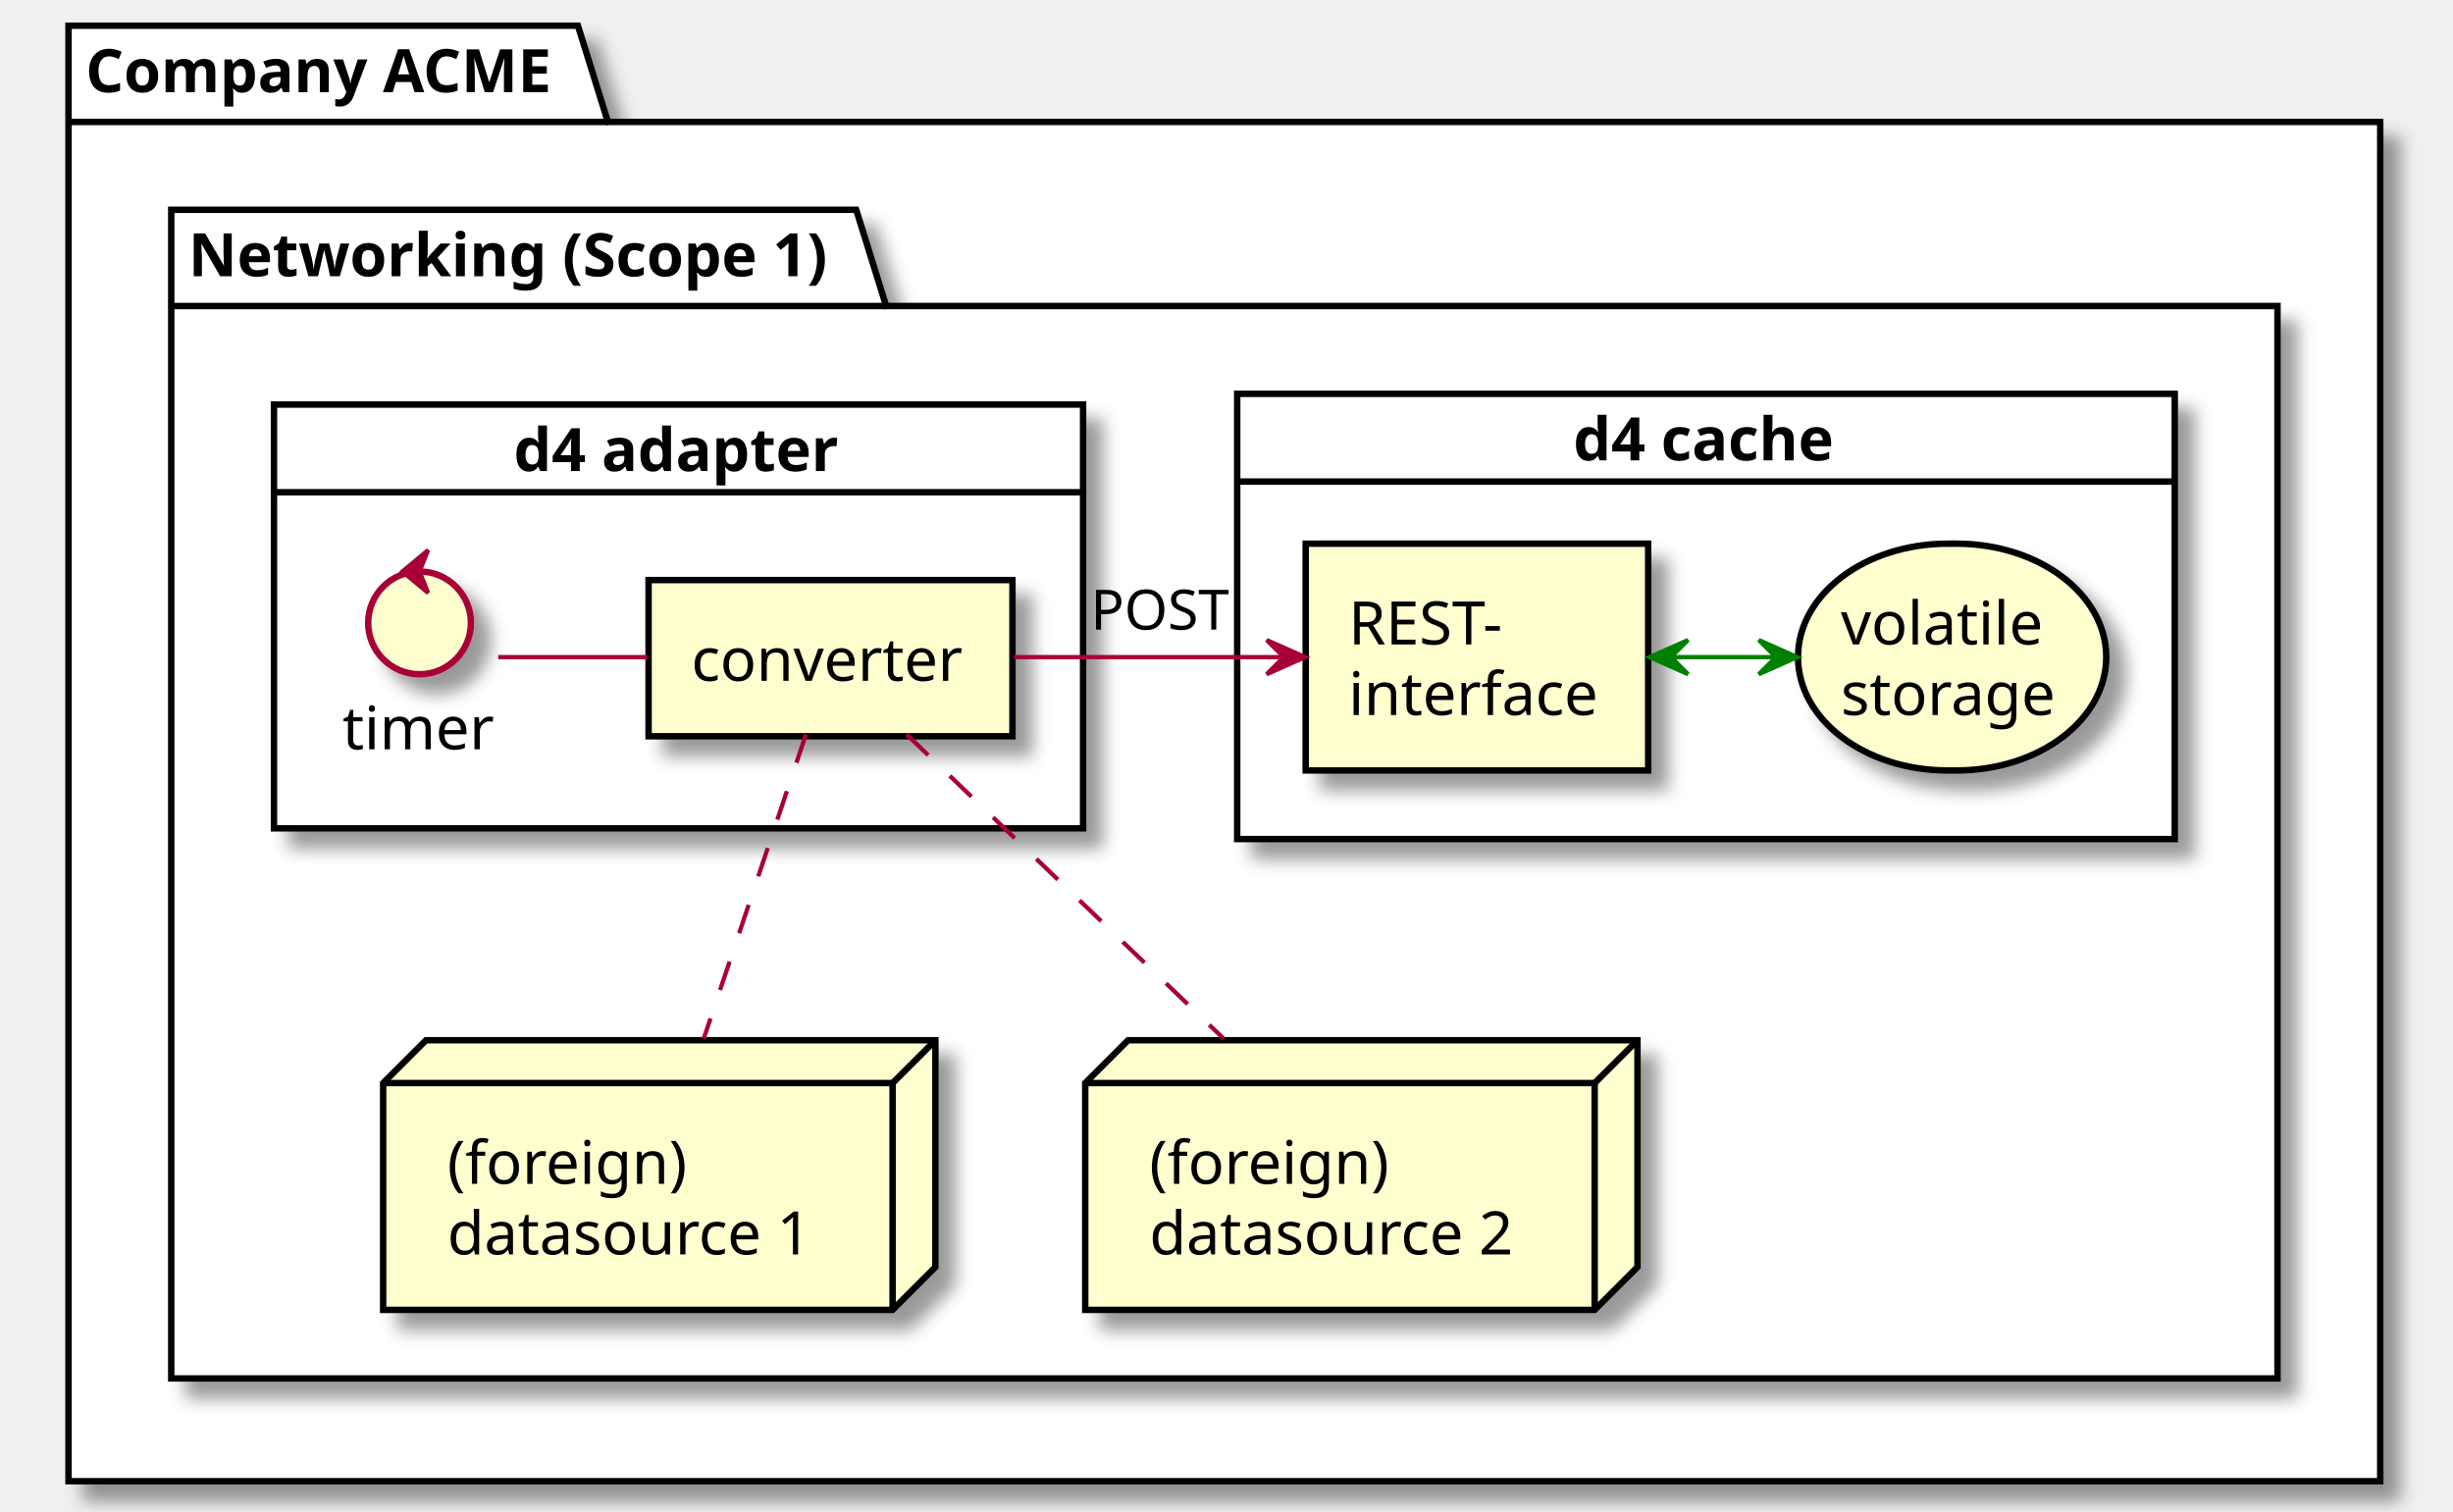
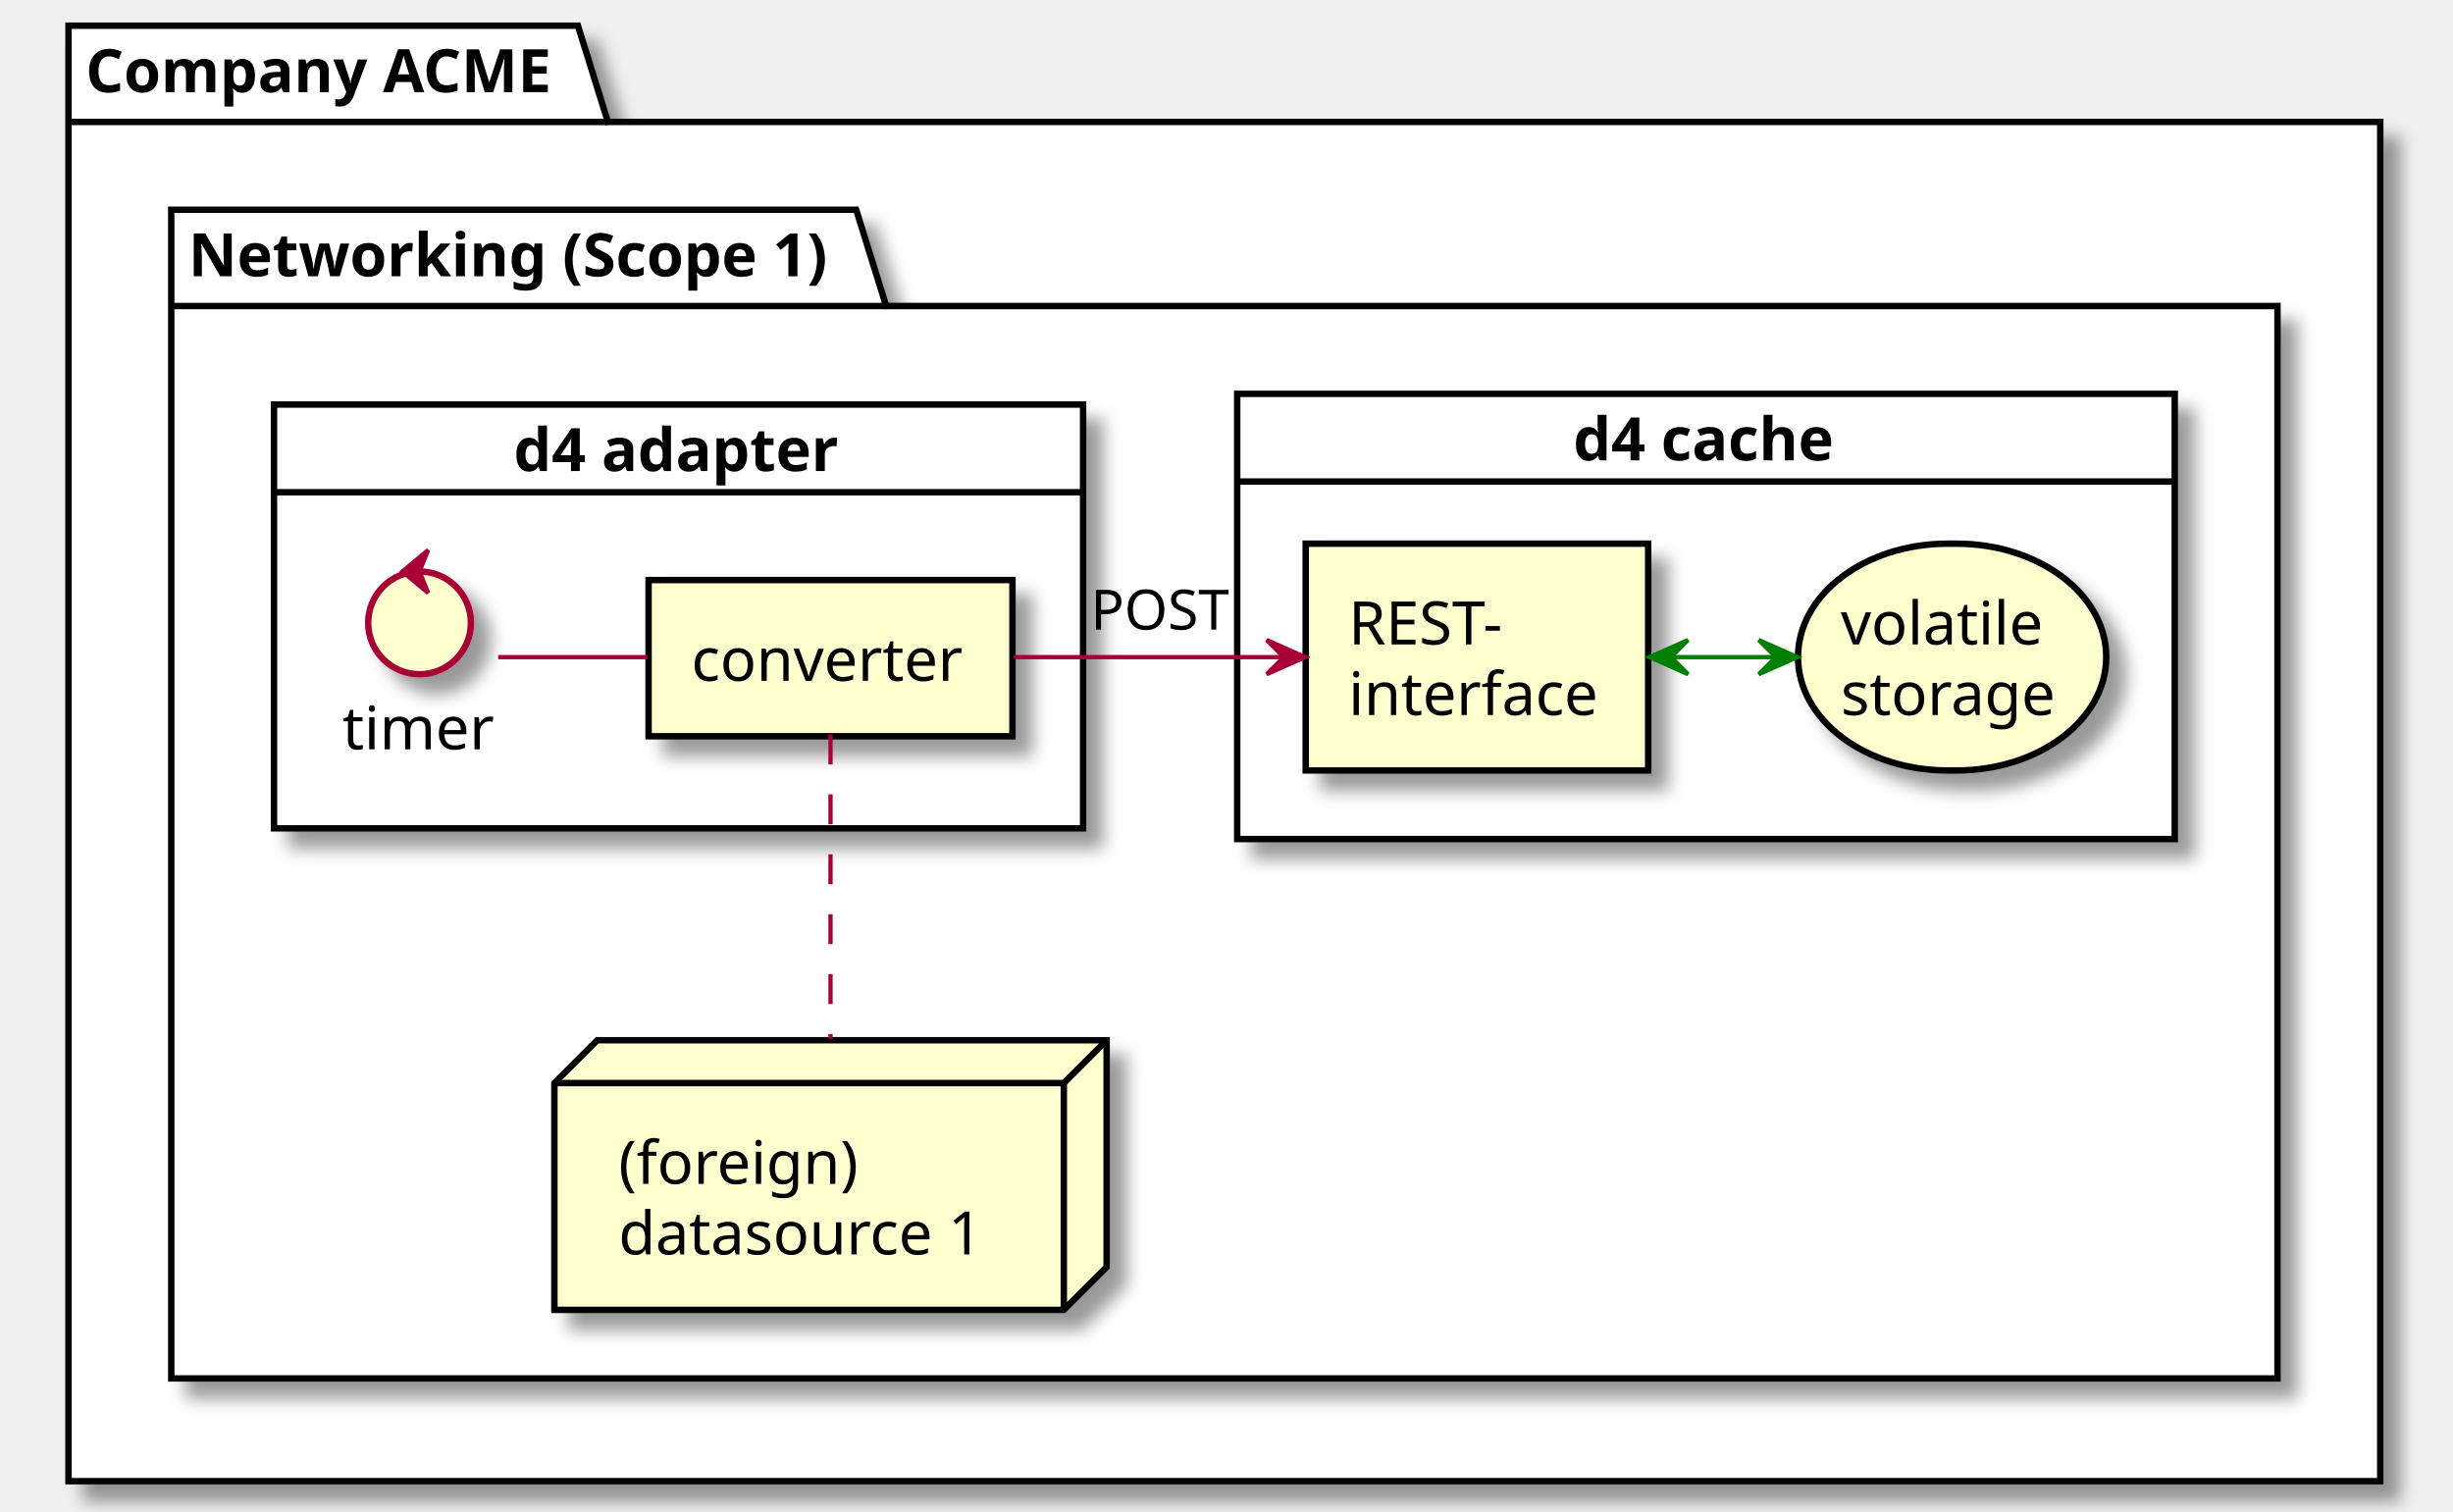
<svg xmlns="http://www.w3.org/2000/svg" contentScriptType="application/ecmascript" contentStyleType="text/css" height="353px" preserveAspectRatio="none" style="width:573px;height:353px;background:#FFFFFF;" version="1.1" viewBox="0 0 573 353" width="573px" zoomAndPan="magnify">
  <defs>
-     <filter height="300%" id="f10trfy9rmpyb6" width="300%" x="-1" y="-1">
+     <filter height="300%" id="fazfcw7q29h0x" width="300%" x="-1" y="-1">
      <feGaussianBlur result="blurOut" stdDeviation="2.0" />
      <feColorMatrix in="blurOut" result="blurOut2" type="matrix" values="0 0 0 0 0 0 0 0 0 0 0 0 0 0 0 0 0 0 .4 0" />
      <feOffset dx="4.0" dy="4.0" in="blurOut2" result="blurOut3" />
      <feBlend in="SourceGraphic" in2="blurOut3" mode="normal" />
    </filter>
  </defs>
  <g>
-     <polygon fill="#FFFFFF" filter="url(#f10trfy9rmpyb6)" points="16,6,135,6,142,28.488,556,28.488,556,346,16,346,16,6" style="stroke:#000000;stroke-width:1.5;" />
+     <polygon fill="#FFFFFF" filter="url(#fazfcw7q29h0x)" points="16,6,135,6,142,28.488,556,28.488,556,346,16,346,16,6" style="stroke:#000000;stroke-width:1.5;" />
    <line style="stroke:#000000;stroke-width:1.5;" x1="16" x2="142" y1="28.488" y2="28.488" />
    <text fill="#000000" font-family="sans-serif" font-size="14" font-weight="bold" lengthAdjust="spacing" textLength="113" x="20" y="21.535">Company ACME</text>
-     <polygon fill="#FFFFFF" filter="url(#f10trfy9rmpyb6)" points="40,49,200,49,207,71.488,532,71.488,532,322,40,322,40,49" style="stroke:#000000;stroke-width:1.5;" />
+     <polygon fill="#FFFFFF" filter="url(#fazfcw7q29h0x)" points="40,49,200,49,207,71.488,532,71.488,532,322,40,322,40,49" style="stroke:#000000;stroke-width:1.5;" />
    <line style="stroke:#000000;stroke-width:1.5;" x1="40" x2="207" y1="71.488" y2="71.488" />
    <text fill="#000000" font-family="sans-serif" font-size="14" font-weight="bold" lengthAdjust="spacing" textLength="154" x="44" y="64.535">Networking (Scope 1)</text>
-     <rect fill="#FFFFFF" filter="url(#f10trfy9rmpyb6)" height="104" style="stroke:#000000;stroke-width:1.5;" width="219" x="289" y="92" />
+     <rect fill="#FFFFFF" filter="url(#fazfcw7q29h0x)" height="104" style="stroke:#000000;stroke-width:1.5;" width="219" x="289" y="92" />
    <line style="stroke:#000000;stroke-width:1.5;" x1="289" x2="508" y1="112.488" y2="112.488" />
    <text fill="#000000" font-family="sans-serif" font-size="14" font-weight="bold" lengthAdjust="spacing" textLength="62" x="367.5" y="107.535">d4 cache</text>
-     <rect fill="#FFFFFF" filter="url(#f10trfy9rmpyb6)" height="99" style="stroke:#000000;stroke-width:1.5;" width="189" x="64" y="94.5" />
+     <rect fill="#FFFFFF" filter="url(#fazfcw7q29h0x)" height="99" style="stroke:#000000;stroke-width:1.5;" width="189" x="64" y="94.5" />
    <line style="stroke:#000000;stroke-width:1.5;" x1="64" x2="253" y1="114.988" y2="114.988" />
    <text fill="#000000" font-family="sans-serif" font-size="14" font-weight="bold" lengthAdjust="spacing" textLength="77" x="120" y="110.035">d4 adapter</text>
-     <polygon fill="#FEFECE" filter="url(#f10trfy9rmpyb6)" points="89.5,253,99.5,243,218.5,243,218.5,295.977,208.5,305.977,89.5,305.977,89.5,253" style="stroke:#000000;stroke-width:1.5;" />
-     <line style="stroke:#000000;stroke-width:1.5;" x1="208.5" x2="218.5" y1="253" y2="243" />
-     <line style="stroke:#000000;stroke-width:1.5;" x1="89.5" x2="208.5" y1="253" y2="253" />
-     <line style="stroke:#000000;stroke-width:1.5;" x1="208.5" x2="208.5" y1="253" y2="305.977" />
-     <text fill="#000000" font-family="sans-serif" font-size="14" lengthAdjust="spacing" textLength="60" x="104.5" y="276.535">(foreign)</text>
-     <text fill="#000000" font-family="sans-serif" font-size="14" lengthAdjust="spacing" textLength="89" x="104.5" y="293.023">datasource 1</text>
-     <polygon fill="#FEFECE" filter="url(#f10trfy9rmpyb6)" points="253.5,253,263.5,243,382.5,243,382.5,295.977,372.5,305.977,253.5,305.977,253.5,253" style="stroke:#000000;stroke-width:1.5;" />
-     <line style="stroke:#000000;stroke-width:1.5;" x1="372.5" x2="382.5" y1="253" y2="243" />
-     <line style="stroke:#000000;stroke-width:1.5;" x1="253.5" x2="372.5" y1="253" y2="253" />
-     <line style="stroke:#000000;stroke-width:1.5;" x1="372.5" x2="372.5" y1="253" y2="305.977" />
-     <text fill="#000000" font-family="sans-serif" font-size="14" lengthAdjust="spacing" textLength="60" x="268.5" y="276.535">(foreign)</text>
-     <text fill="#000000" font-family="sans-serif" font-size="14" lengthAdjust="spacing" textLength="89" x="268.5" y="293.023">datasource 2</text>
-     <rect fill="#FEFECE" filter="url(#f10trfy9rmpyb6)" height="52.977" style="stroke:#000000;stroke-width:1.5;" width="80" x="305" y="127" />
+     <polygon fill="#FEFECE" filter="url(#fazfcw7q29h0x)" points="129.5,253,139.5,243,258.5,243,258.5,295.977,248.5,305.977,129.5,305.977,129.5,253" style="stroke:#000000;stroke-width:1.5;" />
+     <line style="stroke:#000000;stroke-width:1.5;" x1="248.5" x2="258.5" y1="253" y2="243" />
+     <line style="stroke:#000000;stroke-width:1.5;" x1="129.5" x2="248.5" y1="253" y2="253" />
+     <line style="stroke:#000000;stroke-width:1.5;" x1="248.5" x2="248.5" y1="253" y2="305.977" />
+     <text fill="#000000" font-family="sans-serif" font-size="14" lengthAdjust="spacing" textLength="60" x="144.5" y="276.535">(foreign)</text>
+     <text fill="#000000" font-family="sans-serif" font-size="14" lengthAdjust="spacing" textLength="89" x="144.5" y="293.023">datasource 1</text>
+     <rect fill="#FEFECE" filter="url(#fazfcw7q29h0x)" height="52.977" style="stroke:#000000;stroke-width:1.5;" width="80" x="305" y="127" />
    <text fill="#000000" font-family="sans-serif" font-size="14" lengthAdjust="spacing" textLength="42" x="315" y="150.535">REST-</text>
    <text fill="#000000" font-family="sans-serif" font-size="14" lengthAdjust="spacing" textLength="60" x="315" y="167.023">interface</text>
-     <rect fill="#FEFECE" filter="url(#f10trfy9rmpyb6)" height="52.977" rx="35" ry="35" style="stroke:#000000;stroke-width:1.5;" width="72" x="420" y="127" />
+     <rect fill="#FEFECE" filter="url(#fazfcw7q29h0x)" height="52.977" rx="35" ry="35" style="stroke:#000000;stroke-width:1.5;" width="72" x="420" y="127" />
    <text fill="#000000" font-family="sans-serif" font-size="14" lengthAdjust="spacing" textLength="49" x="430" y="150.535">volatile</text>
    <text fill="#000000" font-family="sans-serif" font-size="14" lengthAdjust="spacing" textLength="52" x="430" y="167.023">storage</text>
-     <ellipse cx="98" cy="145.5" fill="#FEFECE" filter="url(#f10trfy9rmpyb6)" rx="12" ry="12" style="stroke:#A80036;stroke-width:1.5;" />
+     <ellipse cx="98" cy="145.5" fill="#FEFECE" filter="url(#fazfcw7q29h0x)" rx="12" ry="12" style="stroke:#A80036;stroke-width:1.5;" />
    <polygon fill="#A80036" points="94,133.5,100,128.5,98,133.5,100,138.5,94,133.5" style="stroke:#A80036;stroke-width:1.0;" />
    <text fill="#000000" font-family="sans-serif" font-size="14" lengthAdjust="spacing" textLength="36" x="80" y="175.035">timer</text>
-     <rect fill="#FEFECE" filter="url(#f10trfy9rmpyb6)" height="36.488" style="stroke:#000000;stroke-width:1.5;" width="85" x="151.5" y="135.5" />
+     <rect fill="#FEFECE" filter="url(#fazfcw7q29h0x)" height="36.488" style="stroke:#000000;stroke-width:1.5;" width="85" x="151.5" y="135.5" />
    <text fill="#000000" font-family="sans-serif" font-size="14" lengthAdjust="spacing" textLength="65" x="161.5" y="159.035">converter</text>
    <path d="M390.45,153.5 C398.56,153.5 406.67,153.5 414.78,153.5 " fill="none" id="ca_scp1_d4_cache_rest-ca_scp1_d4_cache_store" style="stroke:#008000;stroke-width:1.0;" />
    <polygon fill="#008000" points="419.83,153.5,410.83,149.5,414.83,153.5,410.83,157.5,419.83,153.5" style="stroke:#008000;stroke-width:1.0;" />
    <polygon fill="#008000" points="385.32,153.5,394.32,157.5,390.32,153.5,394.32,149.5,385.32,153.5" style="stroke:#008000;stroke-width:1.0;" />
    <path d="M116.38,153.5 C128,153.5 139.62,153.5 151.25,153.5 " fill="none" id="ca_scp1_d4_adpt_timer-ca_scp1_d4_adpt_conv" style="stroke:#A80036;stroke-width:1.0;" />
-     <path d="M188.27,171.55 C182.05,190.06 171.98,220 164.37,242.66 " fill="none" id="ca_scp1_d4_adpt_conv-ca_scp1_ds1" style="stroke:#A80036;stroke-width:1.0;stroke-dasharray:7.0,7.0;" />
-     <path d="M211.77,171.55 C231.05,190.06 262.25,220 285.87,242.66 " fill="none" id="ca_scp1_d4_adpt_conv-ca_scp1_ds2" style="stroke:#A80036;stroke-width:1.0;stroke-dasharray:7.0,7.0;" />
+     <path d="M194,171.55 C194,190.06 194,220 194,242.66 " fill="none" id="ca_scp1_d4_adpt_conv-ca_scp1_ds1" style="stroke:#A80036;stroke-width:1.0;stroke-dasharray:7.0,7.0;" />
    <path d="M236.87,153.5 C256.48,153.5 279.72,153.5 299.63,153.5 " fill="none" id="ca_scp1_d4_adpt_conv-to-ca_scp1_d4_cache_rest" style="stroke:#A80036;stroke-width:1.0;" />
    <polygon fill="#A80036" points="304.88,153.5,295.88,149.5,299.88,153.5,295.88,157.5,304.88,153.5" style="stroke:#A80036;stroke-width:1.0;" />
    <text fill="#000000" font-family="sans-serif" font-size="13" lengthAdjust="spacing" textLength="32" x="254.75" y="147.068">POST</text>
  </g>
</svg>
